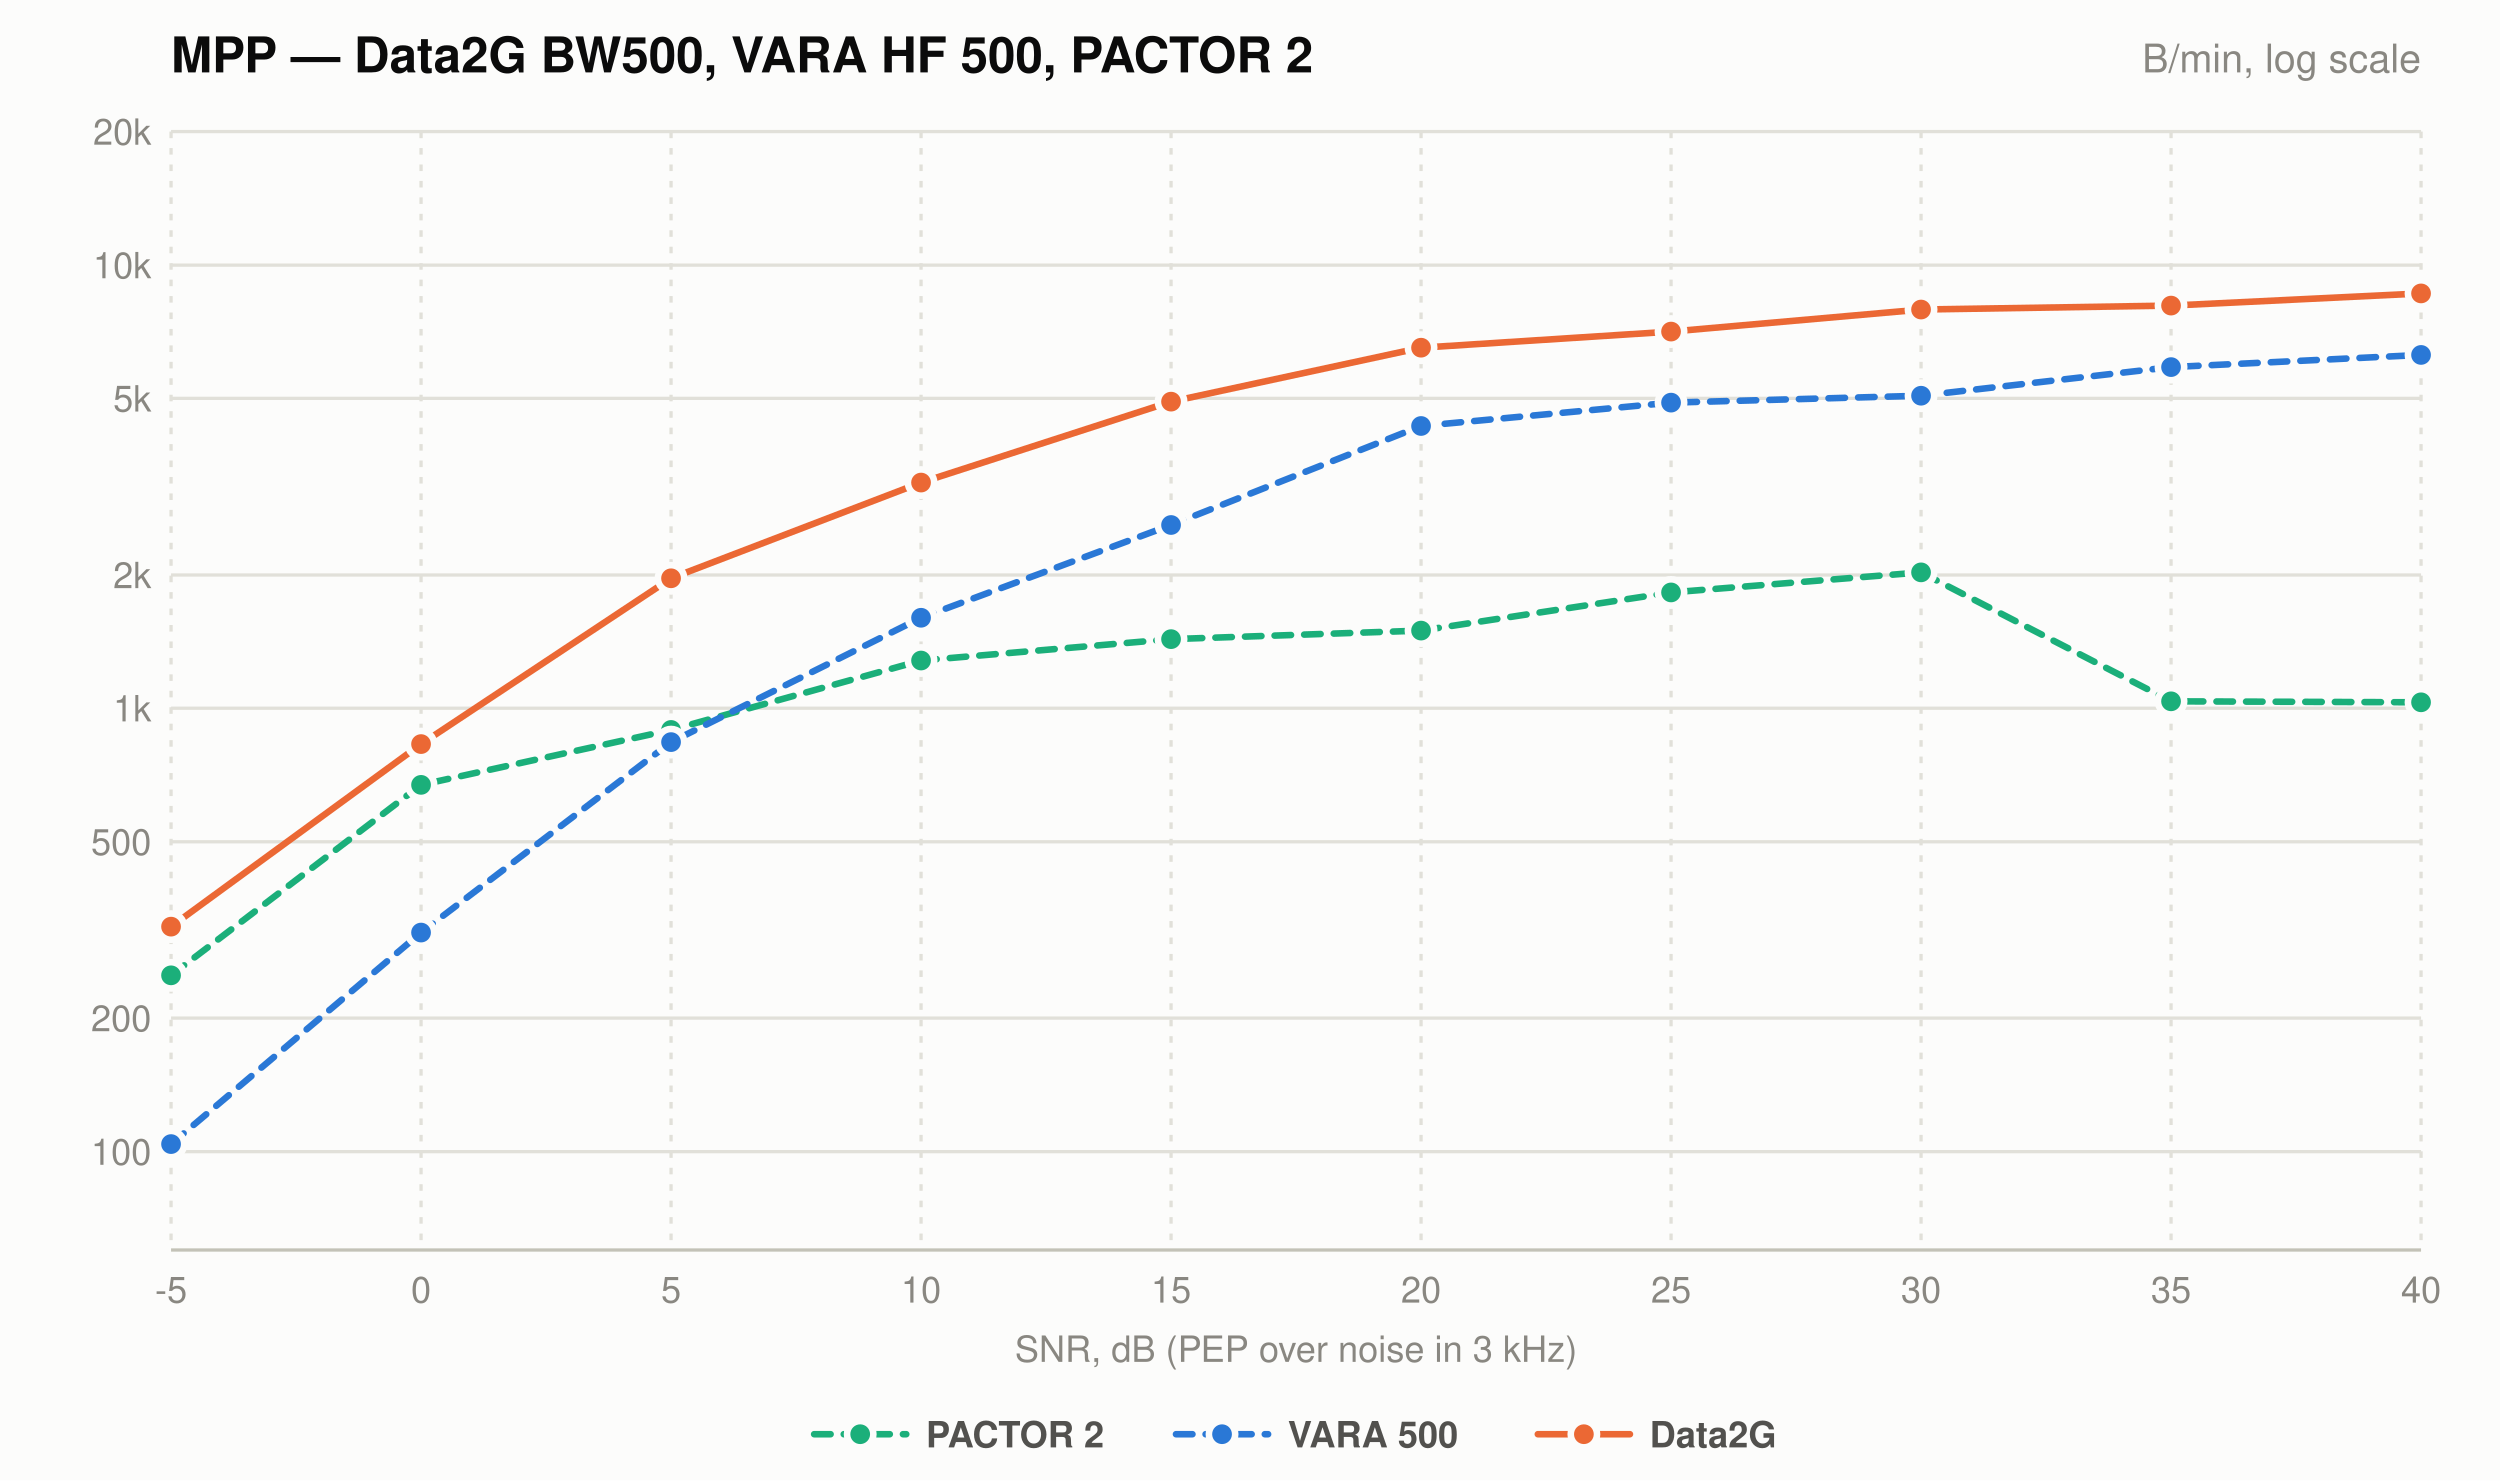
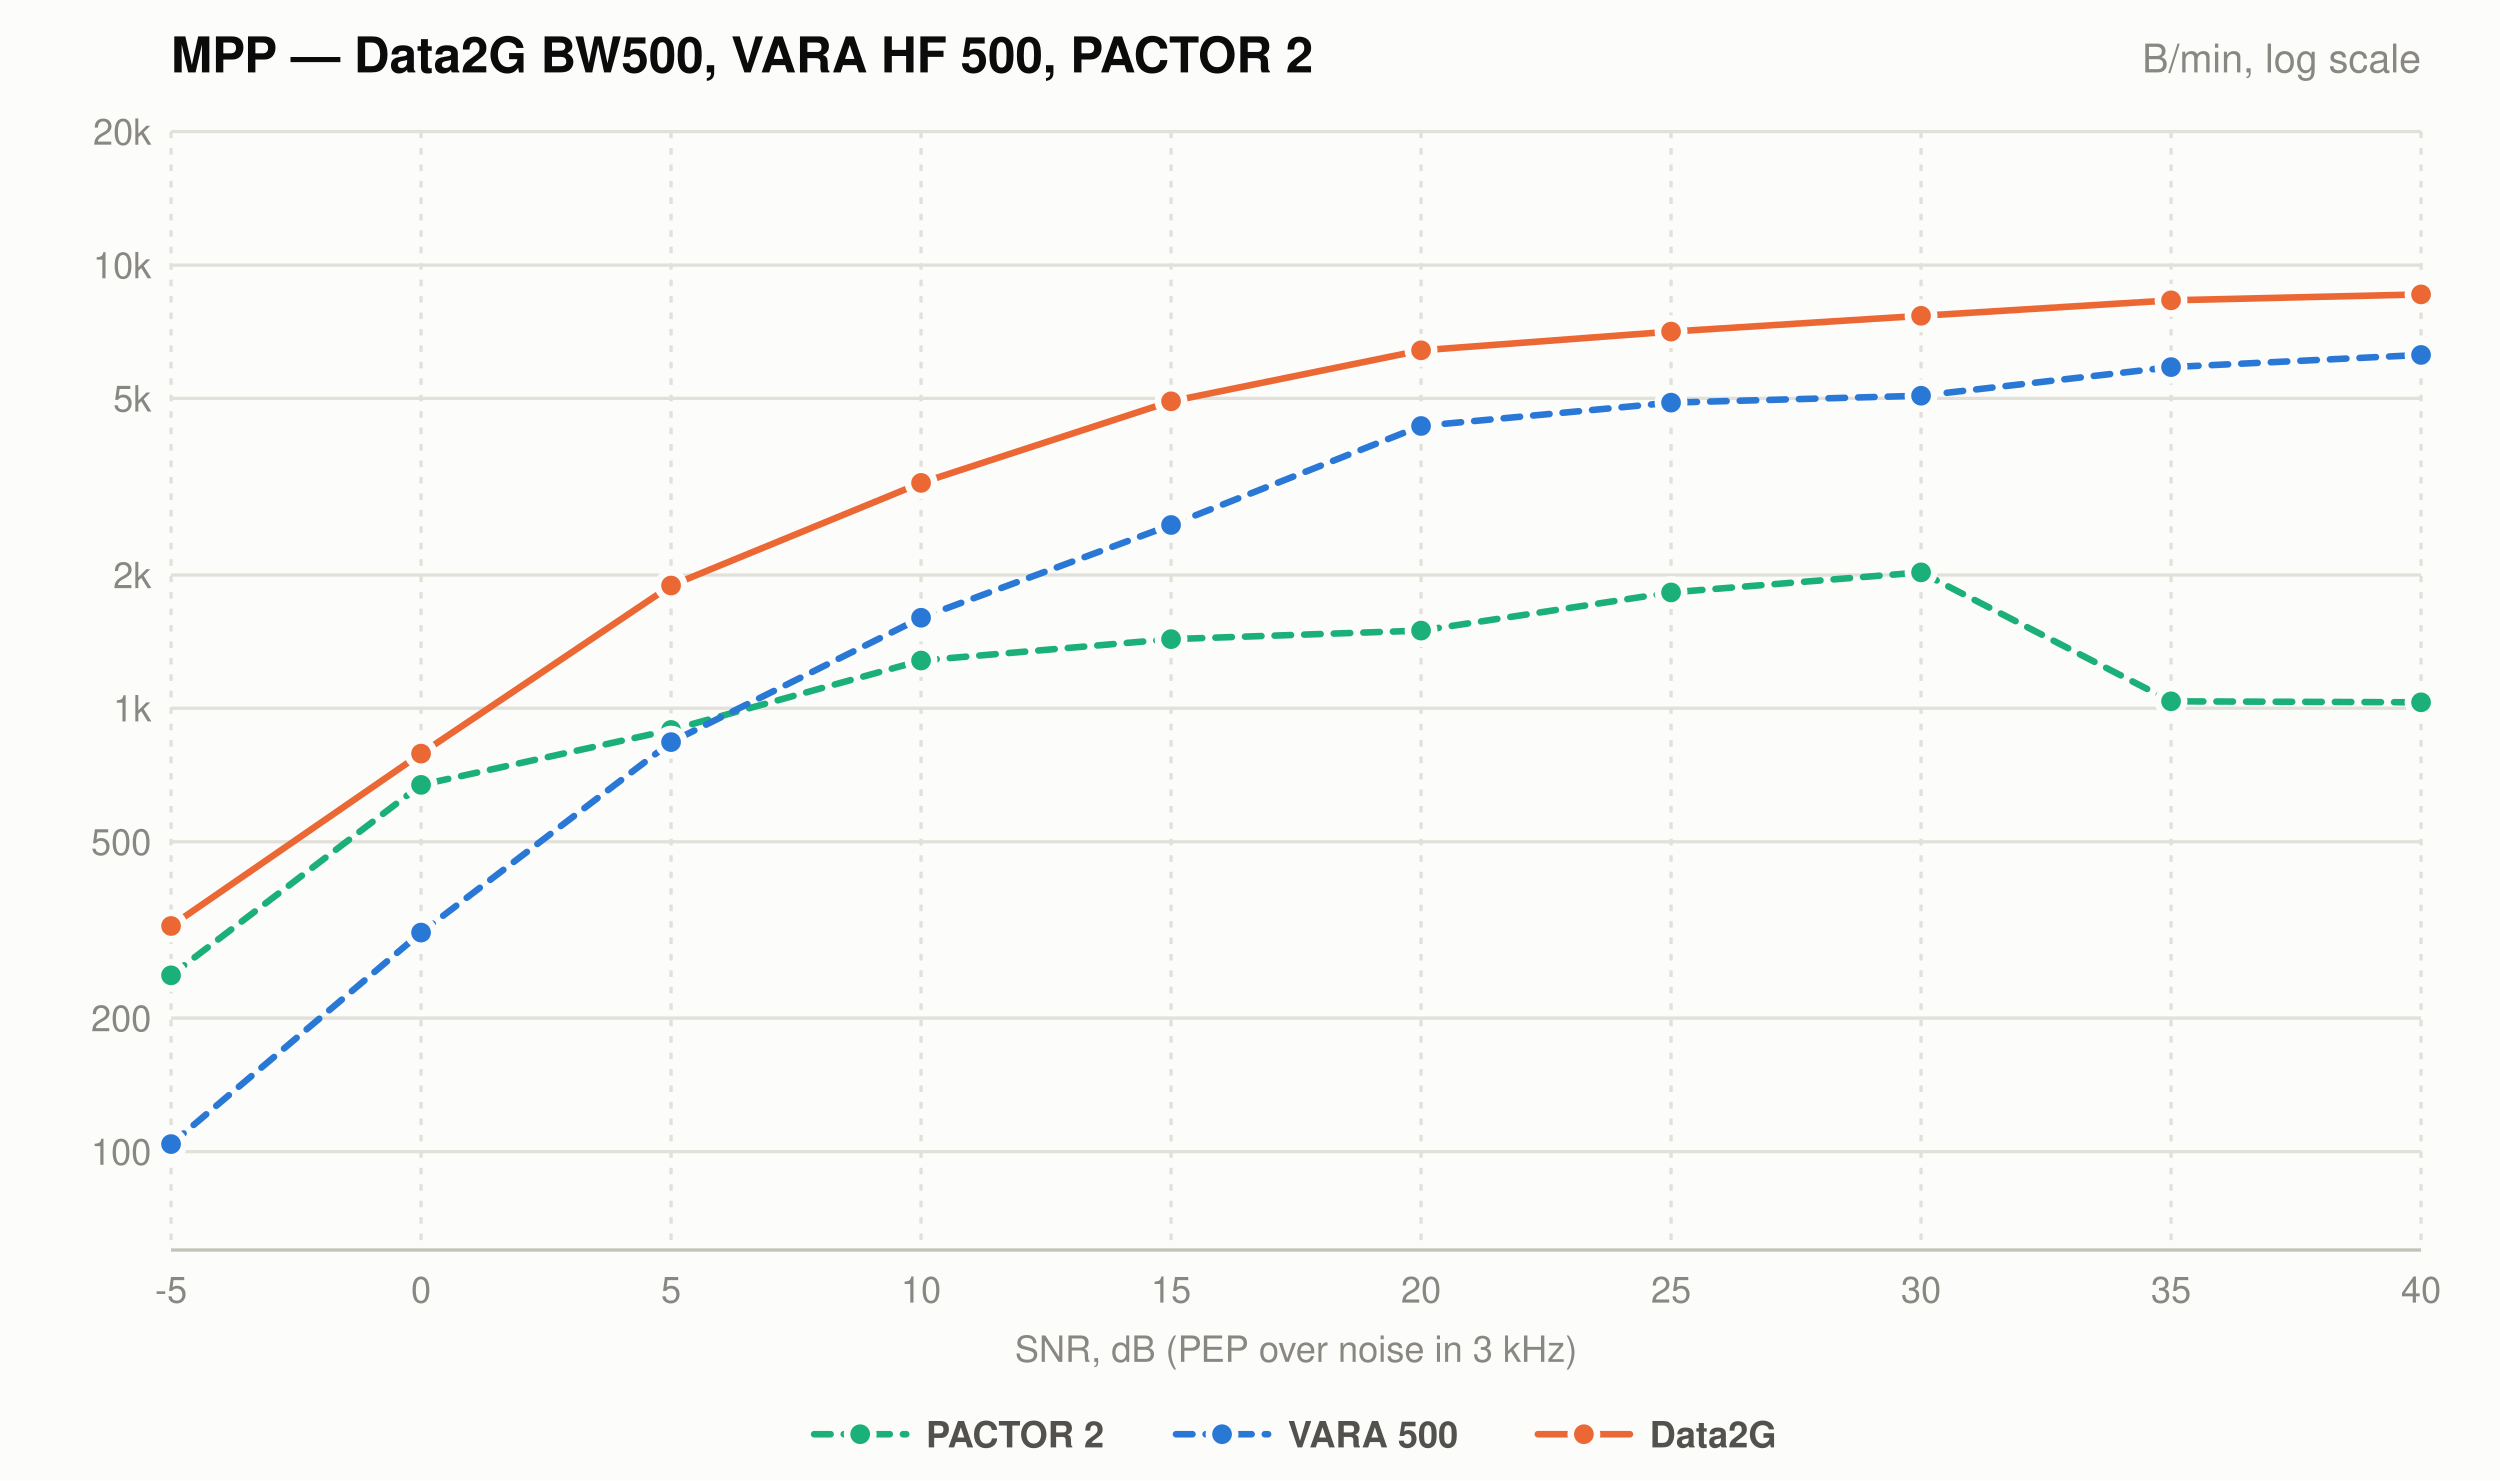
<svg xmlns="http://www.w3.org/2000/svg" viewBox="0 0 760 450" width="760" height="450" font-family="-apple-system, BlinkMacSystemFont, 'Segoe UI', Helvetica, Arial, sans-serif">
  <rect width="760" height="450" fill="#fcfcfb" />
  <text x="52" y="22" font-size="15" font-weight="600" fill="#0b0b0b">MPP — Data2G BW500, VARA HF 500, PACTOR 2</text>
  <text x="736" y="22" font-size="12" fill="#898781" text-anchor="end">B/min, log scale</text>
  <line x1="52" x2="736" y1="350.1" y2="350.1" stroke="#e1e0d9" />
  <text x="46" y="354.1" font-size="11" fill="#898781" text-anchor="end">100</text>
  <line x1="52" x2="736" y1="309.5" y2="309.5" stroke="#e1e0d9" />
  <text x="46" y="313.5" font-size="11" fill="#898781" text-anchor="end">200</text>
  <line x1="52" x2="736" y1="255.9" y2="255.9" stroke="#e1e0d9" />
  <text x="46" y="259.9" font-size="11" fill="#898781" text-anchor="end">500</text>
  <line x1="52" x2="736" y1="215.3" y2="215.3" stroke="#e1e0d9" />
  <text x="46" y="219.3" font-size="11" fill="#898781" text-anchor="end">1k</text>
  <line x1="52" x2="736" y1="174.8" y2="174.8" stroke="#e1e0d9" />
  <text x="46" y="178.8" font-size="11" fill="#898781" text-anchor="end">2k</text>
  <line x1="52" x2="736" y1="121.1" y2="121.1" stroke="#e1e0d9" />
  <text x="46" y="125.1" font-size="11" fill="#898781" text-anchor="end">5k</text>
  <line x1="52" x2="736" y1="80.6" y2="80.6" stroke="#e1e0d9" />
  <text x="46" y="84.6" font-size="11" fill="#898781" text-anchor="end">10k</text>
  <line x1="52" x2="736" y1="40.0" y2="40.0" stroke="#e1e0d9" />
  <text x="46" y="44.0" font-size="11" fill="#898781" text-anchor="end">20k</text>
  <line x1="52.0" x2="52.0" y1="40" y2="380" stroke="#e1e0d9" stroke-dasharray="2 3" />
  <text x="52.0" y="396" font-size="11" fill="#898781" text-anchor="middle">-5</text>
  <line x1="128.0" x2="128.0" y1="40" y2="380" stroke="#e1e0d9" stroke-dasharray="2 3" />
  <text x="128.0" y="396" font-size="11" fill="#898781" text-anchor="middle">0</text>
  <line x1="204.0" x2="204.0" y1="40" y2="380" stroke="#e1e0d9" stroke-dasharray="2 3" />
  <text x="204.0" y="396" font-size="11" fill="#898781" text-anchor="middle">5</text>
  <line x1="280.0" x2="280.0" y1="40" y2="380" stroke="#e1e0d9" stroke-dasharray="2 3" />
  <text x="280.0" y="396" font-size="11" fill="#898781" text-anchor="middle">10</text>
  <line x1="356.0" x2="356.0" y1="40" y2="380" stroke="#e1e0d9" stroke-dasharray="2 3" />
  <text x="356.0" y="396" font-size="11" fill="#898781" text-anchor="middle">15</text>
  <line x1="432.0" x2="432.0" y1="40" y2="380" stroke="#e1e0d9" stroke-dasharray="2 3" />
  <text x="432.0" y="396" font-size="11" fill="#898781" text-anchor="middle">20</text>
  <line x1="508.0" x2="508.0" y1="40" y2="380" stroke="#e1e0d9" stroke-dasharray="2 3" />
  <text x="508.0" y="396" font-size="11" fill="#898781" text-anchor="middle">25</text>
  <line x1="584.0" x2="584.0" y1="40" y2="380" stroke="#e1e0d9" stroke-dasharray="2 3" />
  <text x="584.0" y="396" font-size="11" fill="#898781" text-anchor="middle">30</text>
  <line x1="660.0" x2="660.0" y1="40" y2="380" stroke="#e1e0d9" stroke-dasharray="2 3" />
  <text x="660.0" y="396" font-size="11" fill="#898781" text-anchor="middle">35</text>
  <line x1="736.0" x2="736.0" y1="40" y2="380" stroke="#e1e0d9" stroke-dasharray="2 3" />
  <text x="736.0" y="396" font-size="11" fill="#898781" text-anchor="middle">40</text>
  <line x1="52" x2="736" y1="380" y2="380" stroke="#c3c2b7" />
  <text x="394.0" y="414" font-size="11" fill="#898781" text-anchor="middle">SNR, dB (PEP over noise in 3 kHz)</text>
  <path d="M52.0,296.5L128.0,238.6L204.0,221.9L280.0,200.8L356.0,194.3L432.0,191.7L508.0,180.1L584.0,174.0L660.0,213.2L736.0,213.5" fill="none" stroke="#1baf7a" stroke-width="2" stroke-linejoin="round" stroke-linecap="round" stroke-dasharray="5 4" />
  <circle cx="52.0" cy="296.5" r="4" fill="#1baf7a" stroke="#fcfcfb" stroke-width="2" />
  <circle cx="128.0" cy="238.6" r="4" fill="#1baf7a" stroke="#fcfcfb" stroke-width="2" />
  <circle cx="204.0" cy="221.9" r="4" fill="#1baf7a" stroke="#fcfcfb" stroke-width="2" />
  <circle cx="280.0" cy="200.8" r="4" fill="#1baf7a" stroke="#fcfcfb" stroke-width="2" />
  <circle cx="356.0" cy="194.3" r="4" fill="#1baf7a" stroke="#fcfcfb" stroke-width="2" />
  <circle cx="432.0" cy="191.7" r="4" fill="#1baf7a" stroke="#fcfcfb" stroke-width="2" />
  <circle cx="508.0" cy="180.1" r="4" fill="#1baf7a" stroke="#fcfcfb" stroke-width="2" />
  <circle cx="584.0" cy="174.0" r="4" fill="#1baf7a" stroke="#fcfcfb" stroke-width="2" />
  <circle cx="660.0" cy="213.2" r="4" fill="#1baf7a" stroke="#fcfcfb" stroke-width="2" />
  <circle cx="736.0" cy="213.5" r="4" fill="#1baf7a" stroke="#fcfcfb" stroke-width="2" />
  <path d="M52.0,347.8L128.0,283.5L204.0,225.6L280.0,187.8L356.0,159.6L432.0,129.5L508.0,122.4L584.0,120.3L660.0,111.6L736.0,107.9" fill="none" stroke="#2a78d6" stroke-width="2" stroke-linejoin="round" stroke-linecap="round" stroke-dasharray="5 4" />
  <circle cx="52.0" cy="347.8" r="4" fill="#2a78d6" stroke="#fcfcfb" stroke-width="2" />
  <circle cx="128.0" cy="283.5" r="4" fill="#2a78d6" stroke="#fcfcfb" stroke-width="2" />
  <circle cx="204.0" cy="225.6" r="4" fill="#2a78d6" stroke="#fcfcfb" stroke-width="2" />
  <circle cx="280.0" cy="187.8" r="4" fill="#2a78d6" stroke="#fcfcfb" stroke-width="2" />
  <circle cx="356.0" cy="159.6" r="4" fill="#2a78d6" stroke="#fcfcfb" stroke-width="2" />
  <circle cx="432.0" cy="129.5" r="4" fill="#2a78d6" stroke="#fcfcfb" stroke-width="2" />
  <circle cx="508.0" cy="122.4" r="4" fill="#2a78d6" stroke="#fcfcfb" stroke-width="2" />
  <circle cx="584.0" cy="120.3" r="4" fill="#2a78d6" stroke="#fcfcfb" stroke-width="2" />
  <circle cx="660.0" cy="111.6" r="4" fill="#2a78d6" stroke="#fcfcfb" stroke-width="2" />
  <circle cx="736.0" cy="107.9" r="4" fill="#2a78d6" stroke="#fcfcfb" stroke-width="2" />
-   <path d="M52.0,281.7L128.0,226.2L204.0,175.8L280.0,146.7L356.0,122.1L432.0,105.7L508.0,100.8L584.0,94.1L660.0,92.9L736.0,89.2" fill="none" stroke="#eb6834" stroke-width="2" stroke-linejoin="round" stroke-linecap="round" />
-   <circle cx="52.0" cy="281.7" r="4" fill="#eb6834" stroke="#fcfcfb" stroke-width="2" />
-   <circle cx="128.0" cy="226.2" r="4" fill="#eb6834" stroke="#fcfcfb" stroke-width="2" />
-   <circle cx="204.0" cy="175.8" r="4" fill="#eb6834" stroke="#fcfcfb" stroke-width="2" />
-   <circle cx="280.0" cy="146.7" r="4" fill="#eb6834" stroke="#fcfcfb" stroke-width="2" />
-   <circle cx="356.0" cy="122.1" r="4" fill="#eb6834" stroke="#fcfcfb" stroke-width="2" />
-   <circle cx="432.0" cy="105.7" r="4" fill="#eb6834" stroke="#fcfcfb" stroke-width="2" />
+   <path d="M52.0,281.5L128.0,229.1L204.0,178.0L280.0,146.8L356.0,122.0L432.0,106.5L508.0,100.8L584.0,96.0L660.0,91.3L736.0,89.5" fill="none" stroke="#eb6834" stroke-width="2" stroke-linejoin="round" stroke-linecap="round" />
+   <circle cx="52.0" cy="281.5" r="4" fill="#eb6834" stroke="#fcfcfb" stroke-width="2" />
+   <circle cx="128.0" cy="229.1" r="4" fill="#eb6834" stroke="#fcfcfb" stroke-width="2" />
+   <circle cx="204.0" cy="178.0" r="4" fill="#eb6834" stroke="#fcfcfb" stroke-width="2" />
+   <circle cx="280.0" cy="146.8" r="4" fill="#eb6834" stroke="#fcfcfb" stroke-width="2" />
+   <circle cx="356.0" cy="122.0" r="4" fill="#eb6834" stroke="#fcfcfb" stroke-width="2" />
+   <circle cx="432.0" cy="106.5" r="4" fill="#eb6834" stroke="#fcfcfb" stroke-width="2" />
  <circle cx="508.0" cy="100.8" r="4" fill="#eb6834" stroke="#fcfcfb" stroke-width="2" />
-   <circle cx="584.0" cy="94.1" r="4" fill="#eb6834" stroke="#fcfcfb" stroke-width="2" />
-   <circle cx="660.0" cy="92.9" r="4" fill="#eb6834" stroke="#fcfcfb" stroke-width="2" />
-   <circle cx="736.0" cy="89.2" r="4" fill="#eb6834" stroke="#fcfcfb" stroke-width="2" />
+   <circle cx="584.0" cy="96.0" r="4" fill="#eb6834" stroke="#fcfcfb" stroke-width="2" />
+   <circle cx="660.0" cy="91.3" r="4" fill="#eb6834" stroke="#fcfcfb" stroke-width="2" />
+   <circle cx="736.0" cy="89.5" r="4" fill="#eb6834" stroke="#fcfcfb" stroke-width="2" />
  <line x1="247.5" x2="275.5" y1="436" y2="436" stroke="#1baf7a" stroke-width="2" stroke-linecap="round" stroke-dasharray="5 4" />
  <circle cx="261.5" cy="436" r="4" fill="#1baf7a" stroke="#fcfcfb" stroke-width="2" />
  <text x="281.5" y="440" font-size="11" font-weight="600" fill="#52514e">PACTOR 2</text>
  <line x1="357.5" x2="385.5" y1="436" y2="436" stroke="#2a78d6" stroke-width="2" stroke-linecap="round" stroke-dasharray="5 4" />
  <circle cx="371.5" cy="436" r="4" fill="#2a78d6" stroke="#fcfcfb" stroke-width="2" />
  <text x="391.5" y="440" font-size="11" font-weight="600" fill="#52514e">VARA 500</text>
  <line x1="467.5" x2="495.5" y1="436" y2="436" stroke="#eb6834" stroke-width="2" stroke-linecap="round" />
  <circle cx="481.5" cy="436" r="4" fill="#eb6834" stroke="#fcfcfb" stroke-width="2" />
  <text x="501.5" y="440" font-size="11" font-weight="600" fill="#52514e">Data2G</text>
</svg>
